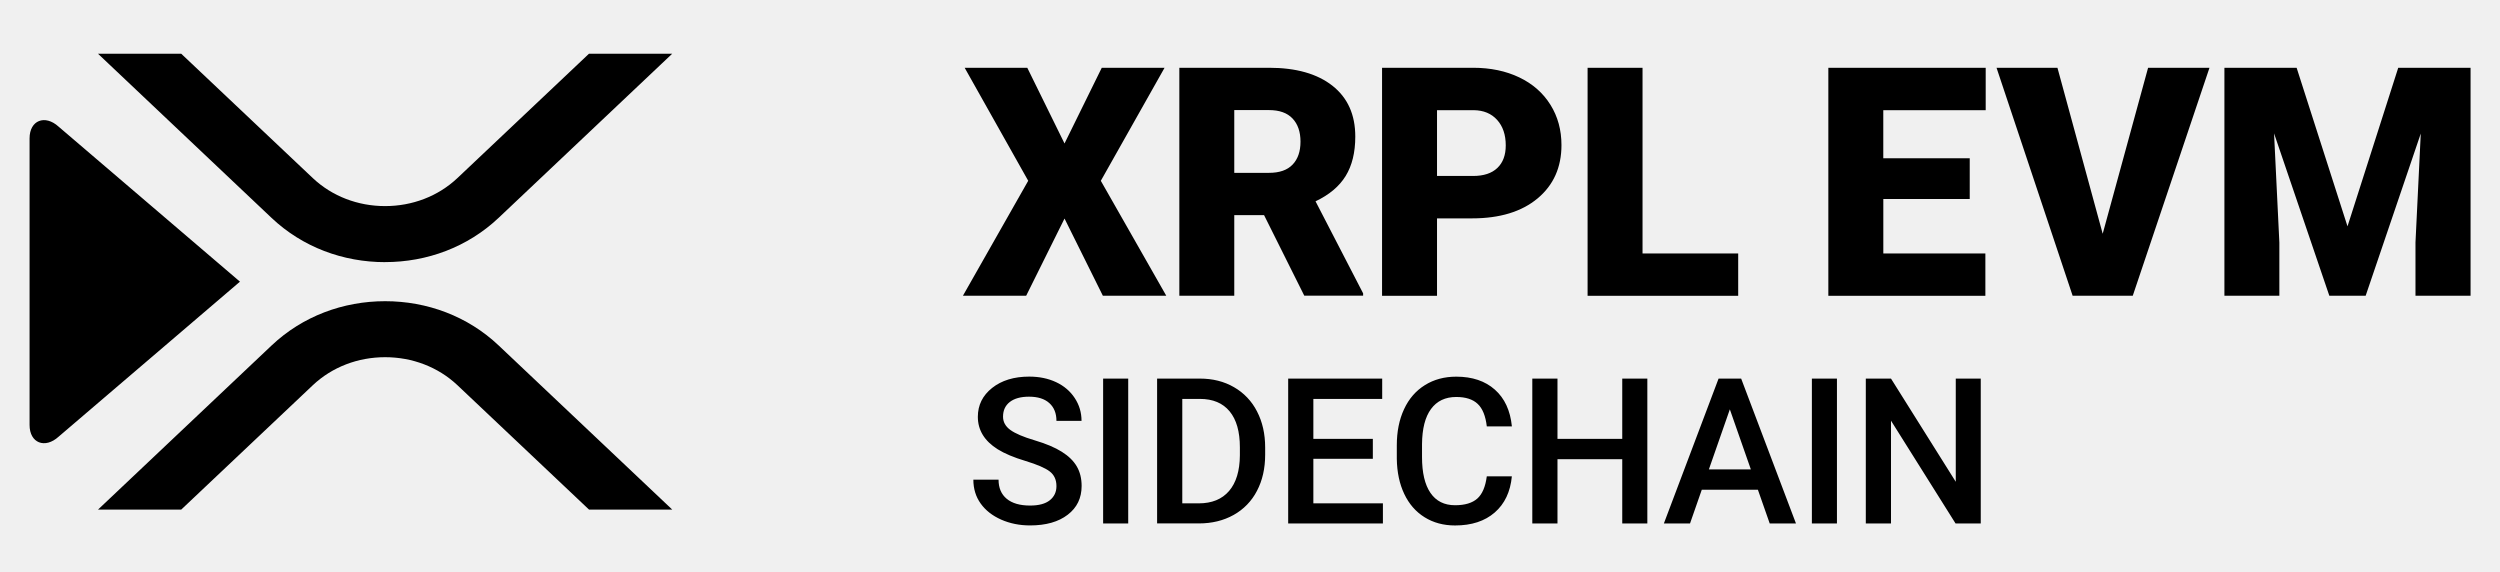
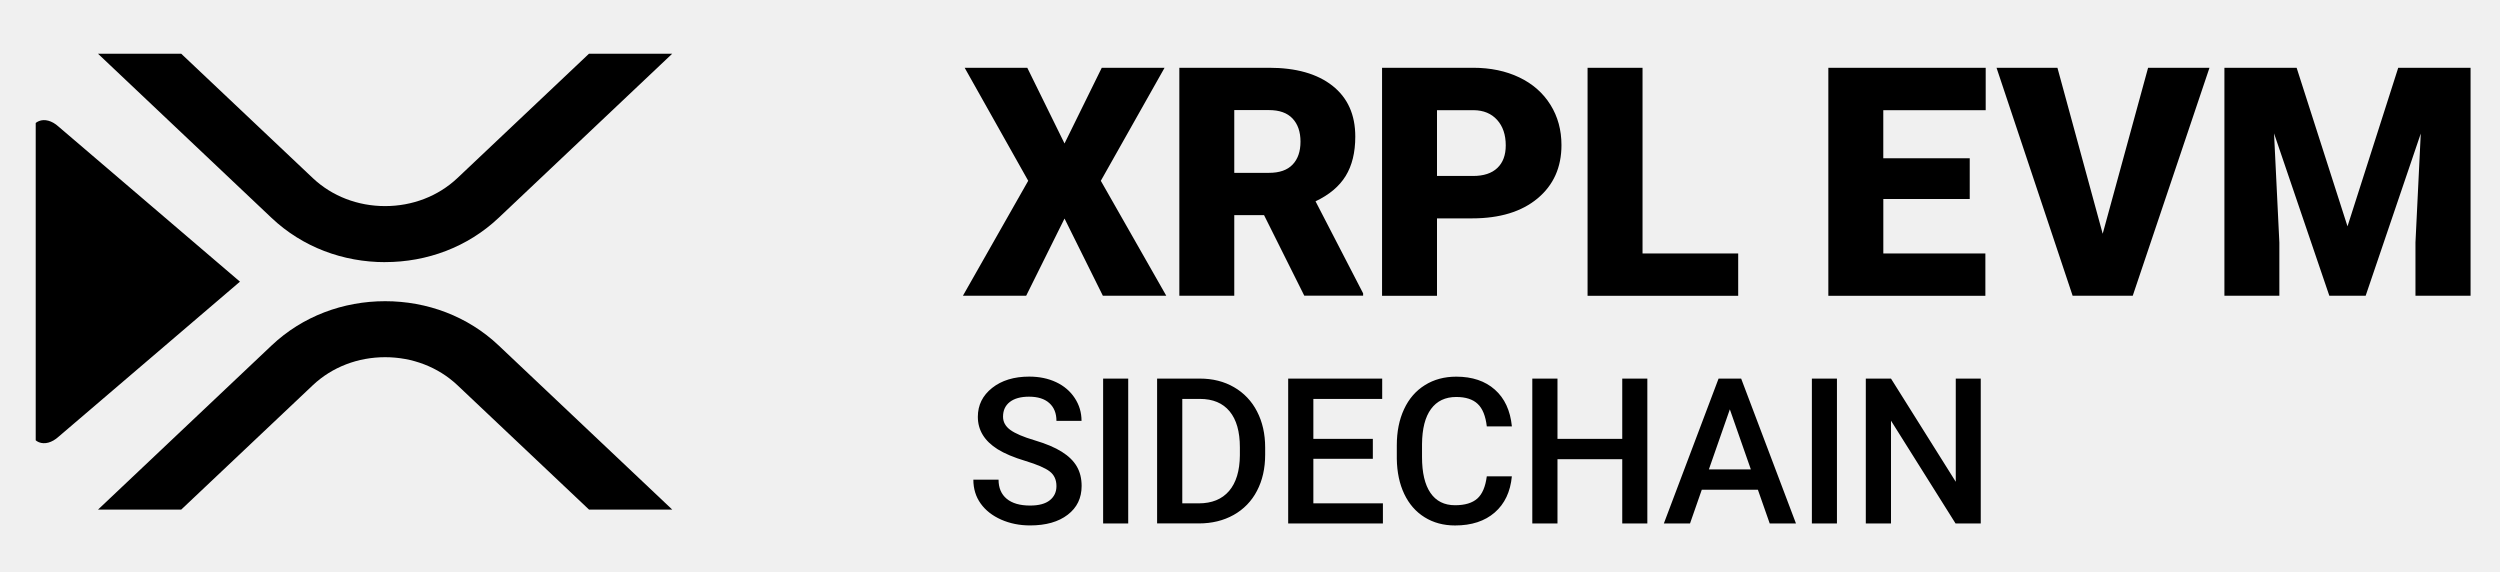
<svg xmlns="http://www.w3.org/2000/svg" width="140" height="32" viewBox="0 0 140 32" fill="none">
  <g clip-path="url(#clip0_2565_1129)">
-     <path d="M50.187 7.252L52.255 3.008H55.739L52.203 9.338L55.834 15.774H52.316L50.188 11.451L48.061 15.774H44.552L48.174 9.337L44.648 3.008H48.122L50.191 7.252H50.187ZM61.258 11.259H59.607V15.774H56.559V3.008H61.536C63.035 3.008 64.208 3.343 65.054 4.014C65.898 4.686 66.321 5.634 66.321 6.861C66.321 7.75 66.143 8.485 65.788 9.068C65.432 9.652 64.874 10.125 64.116 10.486L66.757 15.642V15.772H63.491L61.258 11.257V11.259ZM59.607 8.892H61.536C62.115 8.892 62.552 8.739 62.842 8.43C63.135 8.124 63.282 7.694 63.282 7.144C63.282 6.594 63.134 6.162 62.839 5.848C62.544 5.533 62.109 5.378 61.536 5.378H59.607V8.895V8.892ZM70.856 11.444V15.776H67.807V3.008H72.854C73.821 3.008 74.677 3.188 75.42 3.547C76.164 3.906 76.74 4.418 77.15 5.081C77.559 5.743 77.761 6.496 77.761 7.338C77.761 8.584 77.32 9.579 76.436 10.324C75.552 11.068 74.342 11.442 72.8 11.442H70.854L70.856 11.444ZM70.856 9.067H72.854C73.445 9.067 73.896 8.917 74.204 8.619C74.515 8.322 74.67 7.901 74.67 7.357C74.67 6.76 74.51 6.285 74.192 5.928C73.873 5.57 73.439 5.389 72.889 5.383H70.856V9.067ZM82.259 13.408H87.567V15.776H79.21V3.008H82.259V13.408ZM100.415 10.357H95.619V13.408H101.282V15.776H92.568V3.008H101.299V5.383H95.617V8.075H100.414V10.355L100.415 10.357ZM107.791 12.303L110.309 3.008H113.716L109.459 15.774H106.123L101.901 3.008H105.28L107.791 12.303ZM118.551 3.008L121.374 11.889L124.189 3.008H128.203V15.774H125.145V12.793L125.44 6.691L122.382 15.774H120.365L117.298 6.682L117.593 12.793V15.774H114.544V3.008L118.551 3.008ZM21.566 16.867C23.913 16.867 26.191 17.704 27.926 19.347L37.646 28.537H32.985L25.615 21.57C24.53 20.549 23.085 20.003 21.567 20.003C20.049 20.003 18.604 20.549 17.52 21.57L10.149 28.537H5.489L15.209 19.347C16.944 17.706 19.219 16.867 21.57 16.867H21.566ZM21.566 14.68C19.218 14.68 16.94 13.842 15.205 12.2L5.487 3.008H10.148L17.518 9.974C18.602 10.995 20.048 11.541 21.566 11.541C23.083 11.541 24.529 10.995 25.613 9.974L32.983 3.008H37.644L27.924 12.198C26.189 13.838 23.914 14.678 21.563 14.678L21.566 14.68ZM13.436 15.774L3.282 24.454C2.523 25.145 1.656 24.818 1.656 23.797V7.75C1.656 6.728 2.523 6.401 3.282 7.093L13.436 15.772V15.774ZM49.74 26.438C49.74 26.08 49.616 25.806 49.367 25.613C49.119 25.42 48.671 25.226 48.024 25.027C47.375 24.831 46.862 24.613 46.478 24.371C45.746 23.907 45.38 23.301 45.38 22.555C45.38 21.9 45.643 21.363 46.171 20.939C46.699 20.516 47.384 20.303 48.228 20.303C48.788 20.303 49.286 20.407 49.723 20.615C50.161 20.823 50.505 21.12 50.755 21.504C51.006 21.887 51.132 22.314 51.132 22.781H49.74C49.74 22.358 49.609 22.026 49.346 21.786C49.082 21.547 48.706 21.427 48.217 21.427C47.761 21.427 47.407 21.526 47.155 21.722C46.903 21.919 46.777 22.194 46.777 22.547C46.777 22.845 46.912 23.092 47.185 23.292C47.457 23.49 47.905 23.684 48.532 23.872C49.158 24.059 49.66 24.272 50.039 24.513C50.416 24.753 50.695 25.027 50.872 25.338C51.05 25.648 51.137 26.012 51.137 26.427C51.137 27.102 50.882 27.641 50.367 28.039C49.853 28.438 49.157 28.638 48.278 28.638C47.696 28.638 47.162 28.53 46.675 28.312C46.188 28.095 45.807 27.794 45.537 27.413C45.267 27.031 45.131 26.584 45.131 26.075H46.529C46.529 26.535 46.679 26.893 46.981 27.145C47.283 27.397 47.715 27.525 48.278 27.525C48.763 27.525 49.128 27.426 49.373 27.228C49.618 27.029 49.74 26.765 49.74 26.44V26.438ZM53.723 28.527H52.331V20.415H53.723V28.527ZM55.325 28.527V20.415H57.7C58.41 20.415 59.04 20.574 59.59 20.894C60.139 21.211 60.583 21.684 60.869 22.253C61.171 22.841 61.321 23.512 61.321 24.27V24.676C61.321 25.445 61.169 26.12 60.865 26.704C60.575 27.273 60.123 27.743 59.568 28.052C59.006 28.369 58.364 28.526 57.639 28.526H55.326L55.325 28.527ZM56.723 21.552V27.401H57.633C58.365 27.401 58.926 27.169 59.319 26.707C59.71 26.246 59.911 25.581 59.918 24.715V24.265C59.918 23.384 59.729 22.712 59.349 22.248C58.969 21.784 58.421 21.552 57.698 21.552H56.721H56.723ZM67.296 24.906H63.995V27.401H67.854V28.527H62.598V20.415H67.815V21.552H63.995V23.791H67.296V24.906ZM75.009 25.886C74.928 26.753 74.613 27.427 74.06 27.912C73.508 28.396 72.774 28.639 71.859 28.639C71.217 28.639 70.654 28.486 70.166 28.18C69.679 27.873 69.303 27.437 69.038 26.874C68.773 26.309 68.636 25.654 68.625 24.908V24.15C68.625 23.385 68.758 22.712 69.027 22.128C69.295 21.545 69.681 21.095 70.183 20.78C70.686 20.464 71.266 20.306 71.926 20.306C72.812 20.306 73.527 20.549 74.068 21.034C74.609 21.518 74.924 22.205 75.011 23.093H73.619C73.553 22.51 73.384 22.089 73.113 21.831C72.843 21.573 72.446 21.444 71.923 21.444C71.316 21.444 70.85 21.668 70.525 22.116C70.198 22.562 70.031 23.221 70.024 24.087V24.807C70.024 25.684 70.179 26.354 70.491 26.814C70.802 27.274 71.258 27.506 71.857 27.506C72.405 27.506 72.817 27.381 73.093 27.132C73.369 26.883 73.543 26.47 73.617 25.89H75.009V25.886ZM82.526 28.527H81.134V24.929H77.54V28.527H76.143V20.415H77.54V23.791H81.134V20.415H82.526V28.527ZM88.66 26.638H85.547L84.894 28.527H83.443L86.479 20.415H87.732L90.772 28.527H89.316L88.66 26.638ZM85.94 25.501H88.269L87.103 22.136L85.94 25.501ZM93.046 28.527H91.655V20.415H93.046V28.527ZM101.025 28.527H99.627L96.045 22.772V28.527H94.647V20.415H96.045L99.639 26.193V20.415H101.025V28.527Z" fill="black" />
+     <path d="M21.566 16.867C23.913 16.867 26.191 17.704 27.926 19.347L37.646 28.537H32.985L25.615 21.57C24.53 20.549 23.085 20.003 21.567 20.003C20.049 20.003 18.604 20.549 17.52 21.57L10.149 28.537H5.489L15.209 19.347C16.944 17.706 19.219 16.867 21.57 16.867H21.566ZM21.566 14.68C19.218 14.68 16.94 13.842 15.205 12.2L5.487 3.008H10.148L17.518 9.974C18.602 10.995 20.048 11.541 21.566 11.541C23.083 11.541 24.529 10.995 25.613 9.974L32.983 3.008H37.644L27.924 12.198C26.189 13.838 23.914 14.678 21.563 14.678L21.566 14.68ZM13.436 15.774L3.282 24.454C2.523 25.145 1.656 24.818 1.656 23.797V7.75C1.656 6.728 2.523 6.401 3.282 7.093L13.436 15.772V15.774Z" fill="black" />
  </g>
-   <g clip-path="url(#clip1_2565_1129)">
-     <path d="M59.611 8.039L61.699 3.795H65.216L61.646 10.125L65.311 16.561H61.76L59.613 12.238L57.466 16.561H53.924L57.58 10.124L54.021 3.795H57.528L59.615 8.039H59.611ZM70.786 12.046H69.119V16.561H66.043V3.795H71.066C72.579 3.795 73.763 4.13 74.616 4.801C75.469 5.473 75.896 6.421 75.896 7.648C75.896 8.537 75.716 9.272 75.357 9.855C74.998 10.439 74.435 10.912 73.67 11.273L76.335 16.428V16.559H73.04L70.786 12.044V12.046ZM69.119 9.679H71.066C71.65 9.679 72.091 9.526 72.385 9.217C72.68 8.911 72.828 8.481 72.828 7.931C72.828 7.381 72.679 6.949 72.381 6.635C72.084 6.32 71.644 6.165 71.066 6.165H69.119V9.682V9.679ZM80.473 12.231V16.563H77.395V3.795H82.489C83.466 3.795 84.329 3.975 85.079 4.334C85.83 4.693 86.411 5.205 86.825 5.868C87.238 6.53 87.442 7.284 87.442 8.125C87.442 9.371 86.997 10.366 86.105 11.111C85.212 11.854 83.991 12.229 82.435 12.229H80.471L80.473 12.231ZM80.473 9.854H82.489C83.086 9.854 83.541 9.704 83.852 9.406C84.165 9.109 84.322 8.688 84.322 8.144C84.322 7.547 84.161 7.072 83.839 6.715C83.517 6.357 83.08 6.176 82.525 6.17H80.473V9.854ZM91.982 14.195H97.339V16.563H88.905V3.795H91.982V14.195ZM110.307 11.145H105.466V14.195H111.181V16.563H102.387V3.795H111.199V6.17H105.464V8.862H110.305V11.142L110.307 11.145ZM117.751 13.09L120.293 3.795H123.731L119.435 16.561H116.067L111.806 3.795H115.217L117.751 13.09ZM128.611 3.795L131.46 12.676L134.301 3.795H138.352V16.561H135.267V13.579L135.563 7.478L132.477 16.561H130.442L127.347 7.469L127.644 13.579V16.561H124.567V3.795L128.611 3.795ZM30.724 17.653C33.094 17.653 35.393 18.491 37.144 20.134L46.954 29.324H42.25L34.811 22.357C33.717 21.335 32.258 20.789 30.726 20.789C29.194 20.789 27.735 21.335 26.641 22.357L19.202 29.323H14.498L24.308 20.133C26.059 18.493 28.356 17.653 30.728 17.653H30.724ZM30.724 15.467C28.354 15.467 26.055 14.629 24.304 12.986L14.496 3.795H19.201L26.639 10.761C27.733 11.783 29.192 12.328 30.724 12.328C32.256 12.328 33.715 11.782 34.809 10.761L42.248 3.795H46.952L37.142 12.985C35.391 14.625 33.094 15.465 30.722 15.465L30.724 15.467ZM22.519 16.561L12.27 25.24C11.505 25.932 10.63 25.605 10.63 24.583V8.537C10.63 7.515 11.505 7.188 12.27 7.88L22.519 16.559V16.561ZM59.161 27.224C59.161 26.867 59.035 26.592 58.784 26.4C58.534 26.207 58.081 26.013 57.428 25.814C56.774 25.618 56.256 25.399 55.869 25.158C55.13 24.694 54.759 24.088 54.759 23.341C54.759 22.687 55.025 22.149 55.558 21.725C56.092 21.303 56.783 21.09 57.634 21.09C58.199 21.09 58.702 21.194 59.144 21.402C59.585 21.61 59.933 21.907 60.185 22.29C60.438 22.674 60.566 23.1 60.566 23.567H59.161C59.161 23.145 59.028 22.812 58.762 22.573C58.497 22.333 58.117 22.214 57.623 22.214C57.163 22.214 56.806 22.313 56.551 22.509C56.297 22.706 56.17 22.98 56.17 23.334C56.17 23.631 56.306 23.878 56.581 24.078C56.856 24.277 57.309 24.471 57.941 24.658C58.573 24.846 59.08 25.058 59.462 25.3C59.843 25.539 60.124 25.814 60.303 26.125C60.483 26.435 60.571 26.798 60.571 27.213C60.571 27.889 60.313 28.427 59.793 28.825C59.275 29.224 58.572 29.424 57.685 29.424C57.097 29.424 56.559 29.316 56.067 29.099C55.575 28.881 55.191 28.581 54.918 28.199C54.645 27.818 54.508 27.37 54.508 26.862H55.919C55.919 27.322 56.071 27.679 56.375 27.932C56.68 28.184 57.116 28.311 57.685 28.311C58.175 28.311 58.543 28.212 58.79 28.014C59.037 27.815 59.161 27.552 59.161 27.226V27.224ZM63.18 29.314H61.775V21.201H63.18V29.314ZM64.798 29.314V21.201H67.194C67.911 21.201 68.547 21.36 69.102 21.681C69.656 21.998 70.105 22.471 70.393 23.04C70.698 23.628 70.849 24.299 70.849 25.057V25.463C70.849 26.231 70.696 26.907 70.389 27.49C70.096 28.06 69.64 28.529 69.08 28.839C68.513 29.155 67.864 29.312 67.132 29.312H64.798L64.798 29.314ZM66.208 22.339V28.188H67.127C67.866 28.188 68.432 27.956 68.829 27.494C69.224 27.032 69.426 26.368 69.433 25.502V25.051C69.433 24.17 69.242 23.499 68.859 23.035C68.475 22.571 67.922 22.339 67.193 22.339H66.207H66.208ZM76.879 25.692H73.548V28.188H77.443V29.314H72.138V21.201H77.403V22.339H73.548V24.578H76.879V25.692ZM84.664 26.673C84.582 27.539 84.264 28.214 83.706 28.699C83.15 29.183 82.409 29.426 81.485 29.426C80.837 29.426 80.269 29.273 79.777 28.966C79.284 28.66 78.905 28.224 78.638 27.66C78.37 27.096 78.232 26.441 78.221 25.694V24.937C78.221 24.172 78.355 23.499 78.627 22.915C78.897 22.332 79.287 21.882 79.794 21.567C80.301 21.25 80.886 21.093 81.552 21.093C82.447 21.093 83.168 21.336 83.714 21.821C84.26 22.305 84.578 22.992 84.666 23.88H83.261C83.194 23.297 83.024 22.875 82.75 22.618C82.478 22.36 82.077 22.231 81.55 22.231C80.937 22.231 80.467 22.455 80.138 22.902C79.808 23.349 79.64 24.007 79.633 24.873V25.594C79.633 26.471 79.79 27.14 80.104 27.6C80.419 28.061 80.878 28.293 81.483 28.293C82.036 28.293 82.452 28.167 82.731 27.918C83.009 27.67 83.185 27.256 83.26 26.676H84.664V26.673ZM92.251 29.314H90.846V25.715H87.219V29.314H85.809V21.201H87.219V24.578H90.846V21.201H92.251V29.314ZM98.442 27.425H95.3L94.641 29.314H93.177L96.24 21.201H97.505L100.574 29.314H99.104L98.442 27.425ZM95.697 26.287H98.048L96.871 22.923L95.697 26.287ZM102.869 29.314H101.465V21.201H102.869V29.314ZM110.922 29.314H109.511L105.896 23.558V29.314H104.485V21.201H105.896L109.523 26.98V21.201H110.922V29.314Z" fill="black" />
-   </g>
+   <path d="M59.611 8.039L61.699 3.795H65.216L61.646 10.125L65.311 16.561H61.76L59.613 12.238L57.466 16.561H53.924L57.58 10.124L54.021 3.795H57.528L59.615 8.039H59.611ZM70.785 12.046H69.119V16.561H66.043V3.795H71.066C72.579 3.795 73.763 4.13 74.616 4.801C75.469 5.473 75.896 6.421 75.896 7.648C75.896 8.537 75.716 9.272 75.357 9.855C74.998 10.439 74.435 10.912 73.67 11.273L76.335 16.428V16.559H73.04L70.785 12.044V12.046ZM69.119 9.679H71.066C71.65 9.679 72.091 9.526 72.385 9.217C72.68 8.911 72.828 8.481 72.828 7.931C72.828 7.381 72.678 6.949 72.381 6.635C72.084 6.32 71.644 6.165 71.066 6.165H69.119V9.682V9.679ZM80.472 12.231V16.563H77.395V3.795H82.489C83.466 3.795 84.329 3.975 85.079 4.334C85.83 4.693 86.411 5.205 86.825 5.868C87.238 6.53 87.442 7.284 87.442 8.125C87.442 9.371 86.997 10.366 86.104 11.111C85.212 11.854 83.991 12.229 82.435 12.229H80.471L80.472 12.231ZM80.472 9.854H82.489C83.086 9.854 83.54 9.704 83.852 9.406C84.165 9.109 84.322 8.688 84.322 8.144C84.322 7.547 84.161 7.072 83.839 6.715C83.517 6.357 83.08 6.176 82.524 6.17H80.472V9.854ZM91.982 14.195H97.339V16.563H88.904V3.795H91.982V14.195ZM110.307 11.145H105.466V14.195H111.181V16.563H102.387V3.795H111.199V6.17H105.464V8.862H110.305V11.142L110.307 11.145ZM117.751 13.09L120.293 3.795H123.731L119.434 16.561H116.067L111.806 3.795H115.216L117.751 13.09ZM128.611 3.795L131.46 12.676L134.301 3.795H138.352V16.561H135.266V13.579L135.563 7.478L132.477 16.561H130.442L127.346 7.469L127.644 13.579V16.561H124.567V3.795L128.611 3.795ZM59.161 27.224C59.161 26.867 59.035 26.592 58.784 26.4C58.534 26.207 58.081 26.013 57.428 25.814C56.774 25.618 56.256 25.399 55.868 25.158C55.129 24.694 54.759 24.088 54.759 23.341C54.759 22.687 55.025 22.149 55.558 21.725C56.092 21.303 56.783 21.09 57.634 21.09C58.199 21.09 58.702 21.194 59.144 21.402C59.585 21.61 59.933 21.907 60.185 22.29C60.438 22.674 60.566 23.1 60.566 23.567H59.161C59.161 23.145 59.028 22.812 58.762 22.573C58.497 22.333 58.117 22.214 57.623 22.214C57.163 22.214 56.806 22.313 56.551 22.509C56.297 22.706 56.17 22.98 56.17 23.334C56.17 23.631 56.306 23.878 56.581 24.078C56.856 24.277 57.309 24.471 57.941 24.658C58.573 24.846 59.08 25.058 59.462 25.3C59.843 25.539 60.124 25.814 60.303 26.125C60.483 26.435 60.571 26.798 60.571 27.213C60.571 27.889 60.313 28.427 59.793 28.825C59.275 29.224 58.572 29.424 57.685 29.424C57.097 29.424 56.559 29.316 56.067 29.099C55.575 28.881 55.191 28.581 54.918 28.199C54.645 27.818 54.508 27.37 54.508 26.862H55.919C55.919 27.322 56.071 27.679 56.375 27.932C56.68 28.184 57.116 28.311 57.685 28.311C58.175 28.311 58.543 28.212 58.79 28.014C59.037 27.815 59.161 27.552 59.161 27.226V27.224ZM63.18 29.314H61.775V21.201H63.18V29.314ZM64.798 29.314V21.201H67.194C67.91 21.201 68.547 21.36 69.102 21.681C69.656 21.998 70.104 22.471 70.393 23.04C70.698 23.628 70.849 24.299 70.849 25.057V25.463C70.849 26.231 70.696 26.907 70.389 27.49C70.096 28.06 69.64 28.529 69.08 28.839C68.513 29.155 67.864 29.312 67.132 29.312H64.798L64.798 29.314ZM66.208 22.339V28.188H67.127C67.866 28.188 68.432 27.956 68.829 27.494C69.223 27.032 69.425 26.368 69.433 25.502V25.051C69.433 24.17 69.242 23.499 68.859 23.035C68.475 22.571 67.922 22.339 67.192 22.339H66.207H66.208ZM76.879 25.692H73.548V28.188H77.443V29.314H72.138V21.201H77.403V22.339H73.548V24.578H76.879V25.692ZM84.664 26.673C84.582 27.539 84.264 28.214 83.706 28.699C83.149 29.183 82.409 29.426 81.485 29.426C80.837 29.426 80.269 29.273 79.777 28.966C79.284 28.66 78.905 28.224 78.637 27.66C78.37 27.096 78.232 26.441 78.221 25.694V24.937C78.221 24.172 78.355 23.499 78.627 22.915C78.897 22.332 79.287 21.882 79.794 21.567C80.3 21.25 80.886 21.093 81.552 21.093C82.447 21.093 83.168 21.336 83.714 21.821C84.26 22.305 84.578 22.992 84.666 23.88H83.261C83.194 23.297 83.024 22.875 82.75 22.618C82.478 22.36 82.077 22.231 81.55 22.231C80.937 22.231 80.467 22.455 80.138 22.902C79.808 23.349 79.64 24.007 79.633 24.873V25.594C79.633 26.471 79.79 27.14 80.104 27.6C80.419 28.061 80.878 28.293 81.483 28.293C82.036 28.293 82.452 28.167 82.731 27.918C83.009 27.67 83.185 27.256 83.26 26.676H84.664V26.673ZM92.251 29.314H90.846V25.715H87.219V29.314H85.809V21.201H87.219V24.578H90.846V21.201H92.251V29.314ZM98.442 27.425H95.3L94.641 29.314H93.176L96.24 21.201H97.505L100.574 29.314H99.104L98.442 27.425ZM95.697 26.287H98.048L96.871 22.923L95.697 26.287ZM102.869 29.314H101.465V21.201H102.869V29.314ZM110.922 29.314H109.511L105.896 23.558V29.314H104.485V21.201H105.896L109.523 26.98V21.201H110.922V29.314Z" fill="black" />
  <defs>
    <clipPath id="clip0_2565_1129">
-       <rect width="36.556" height="27.814" fill="white" transform="translate(1.55566 1.61914)" />
-     </clipPath>
-     <clipPath id="clip1_2565_1129">
-       <rect width="85.143" height="27.813" fill="white" transform="translate(53.667 2.40625)" />
+       <rect width="127" height="27" fill="white" transform="translate(2 2)" />
    </clipPath>
  </defs>
</svg>
